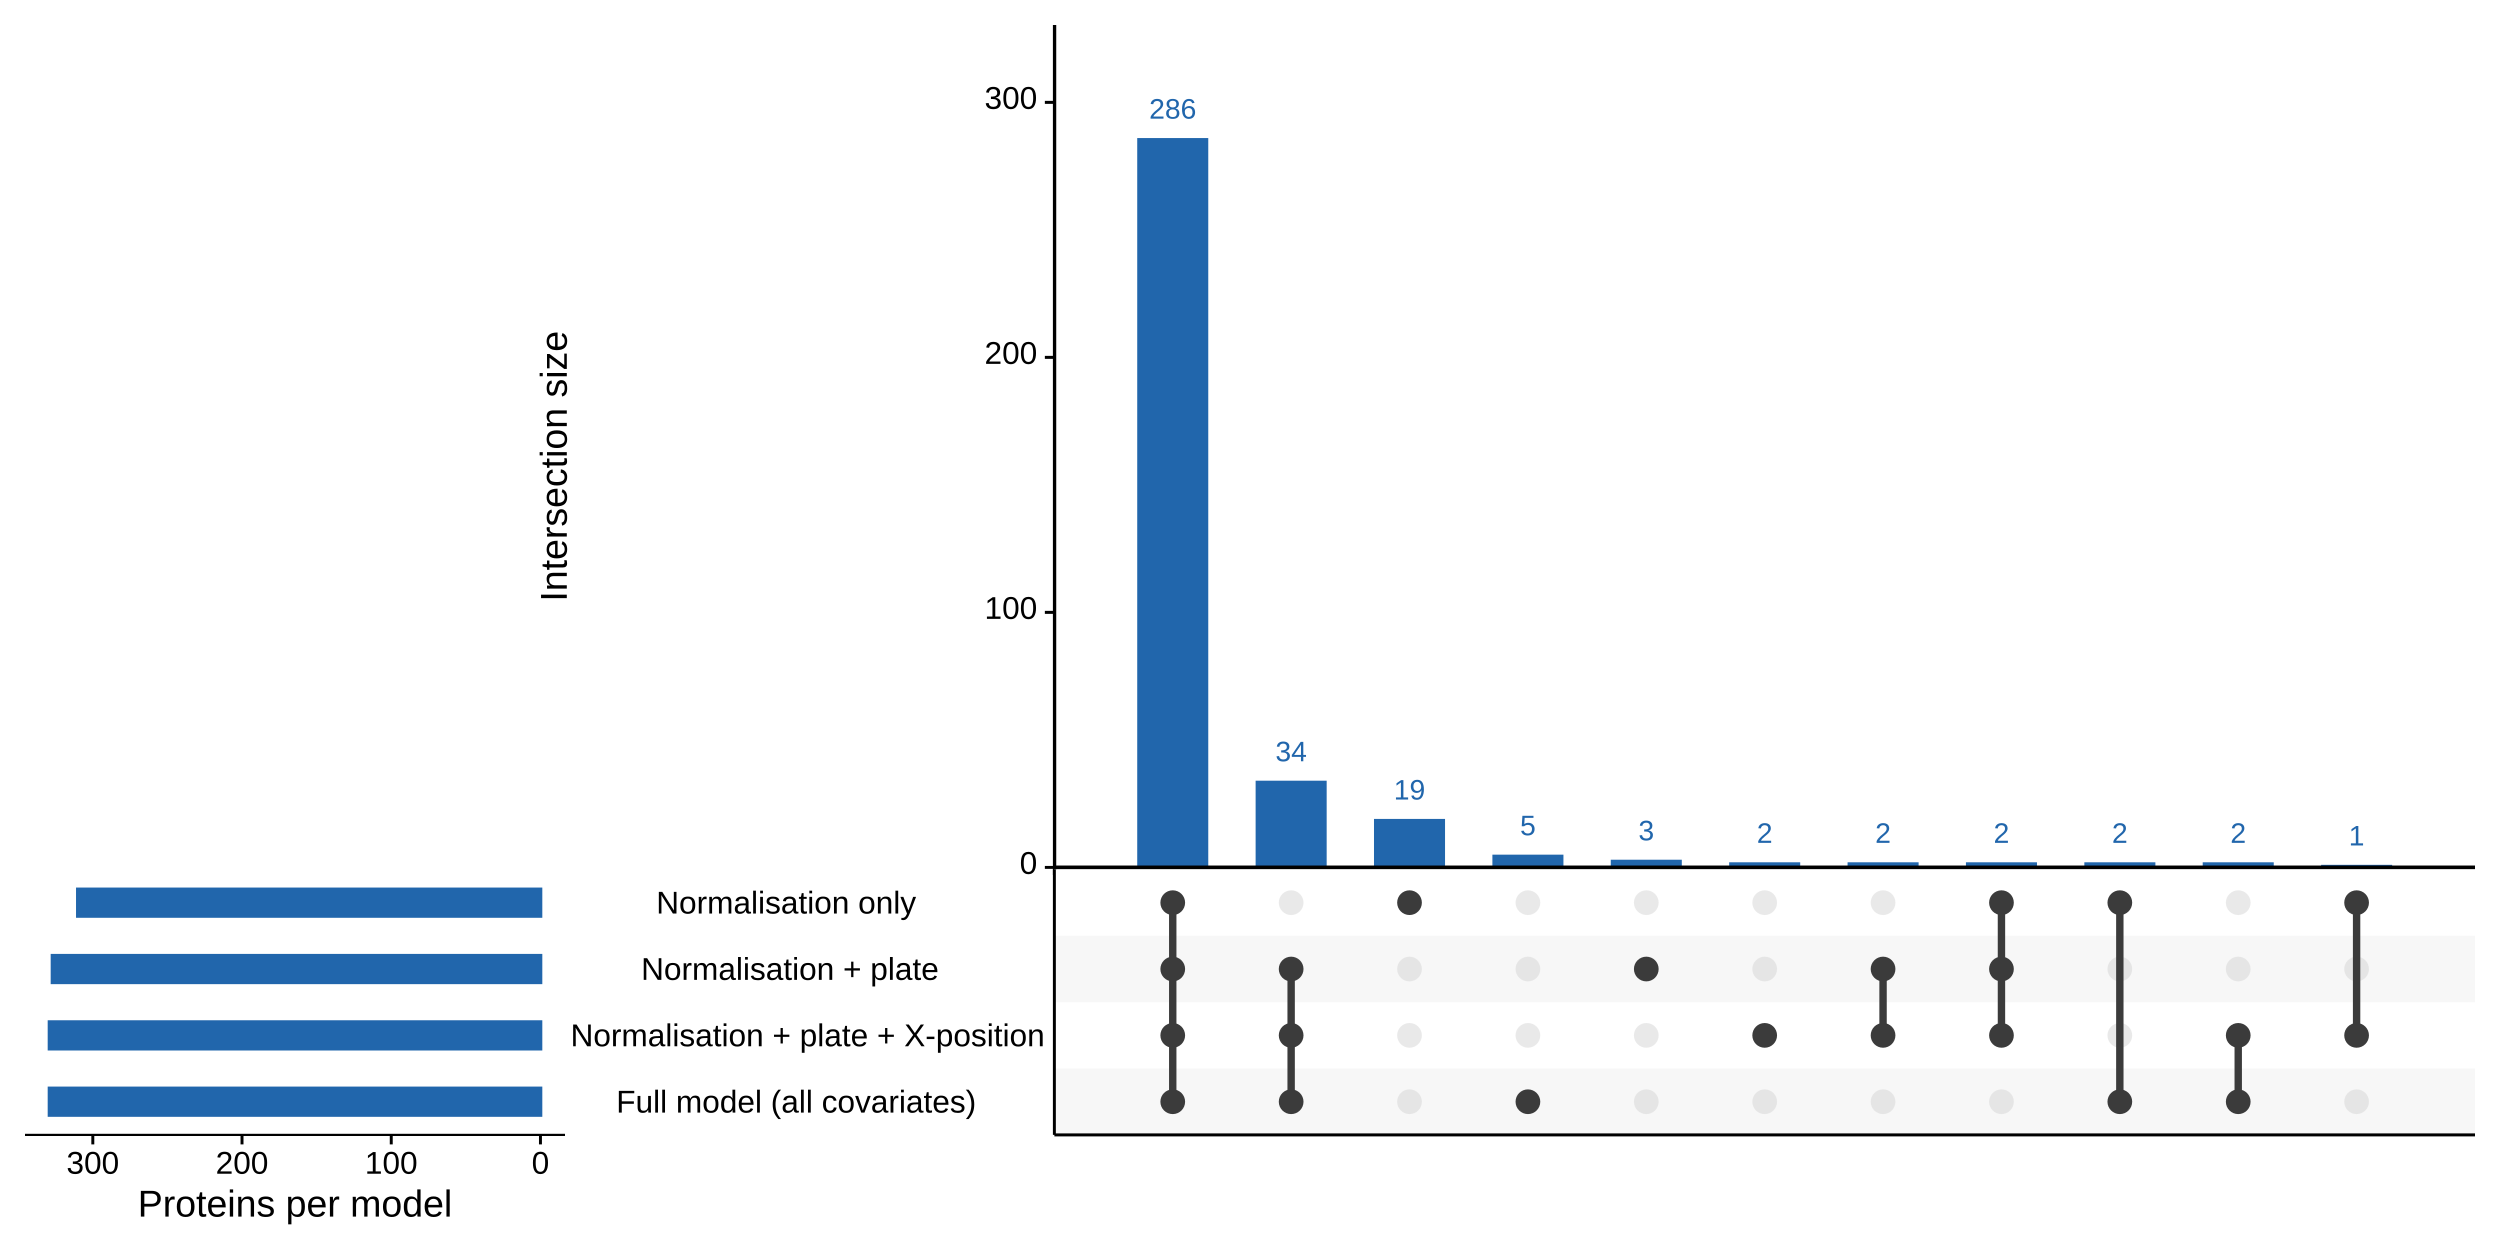
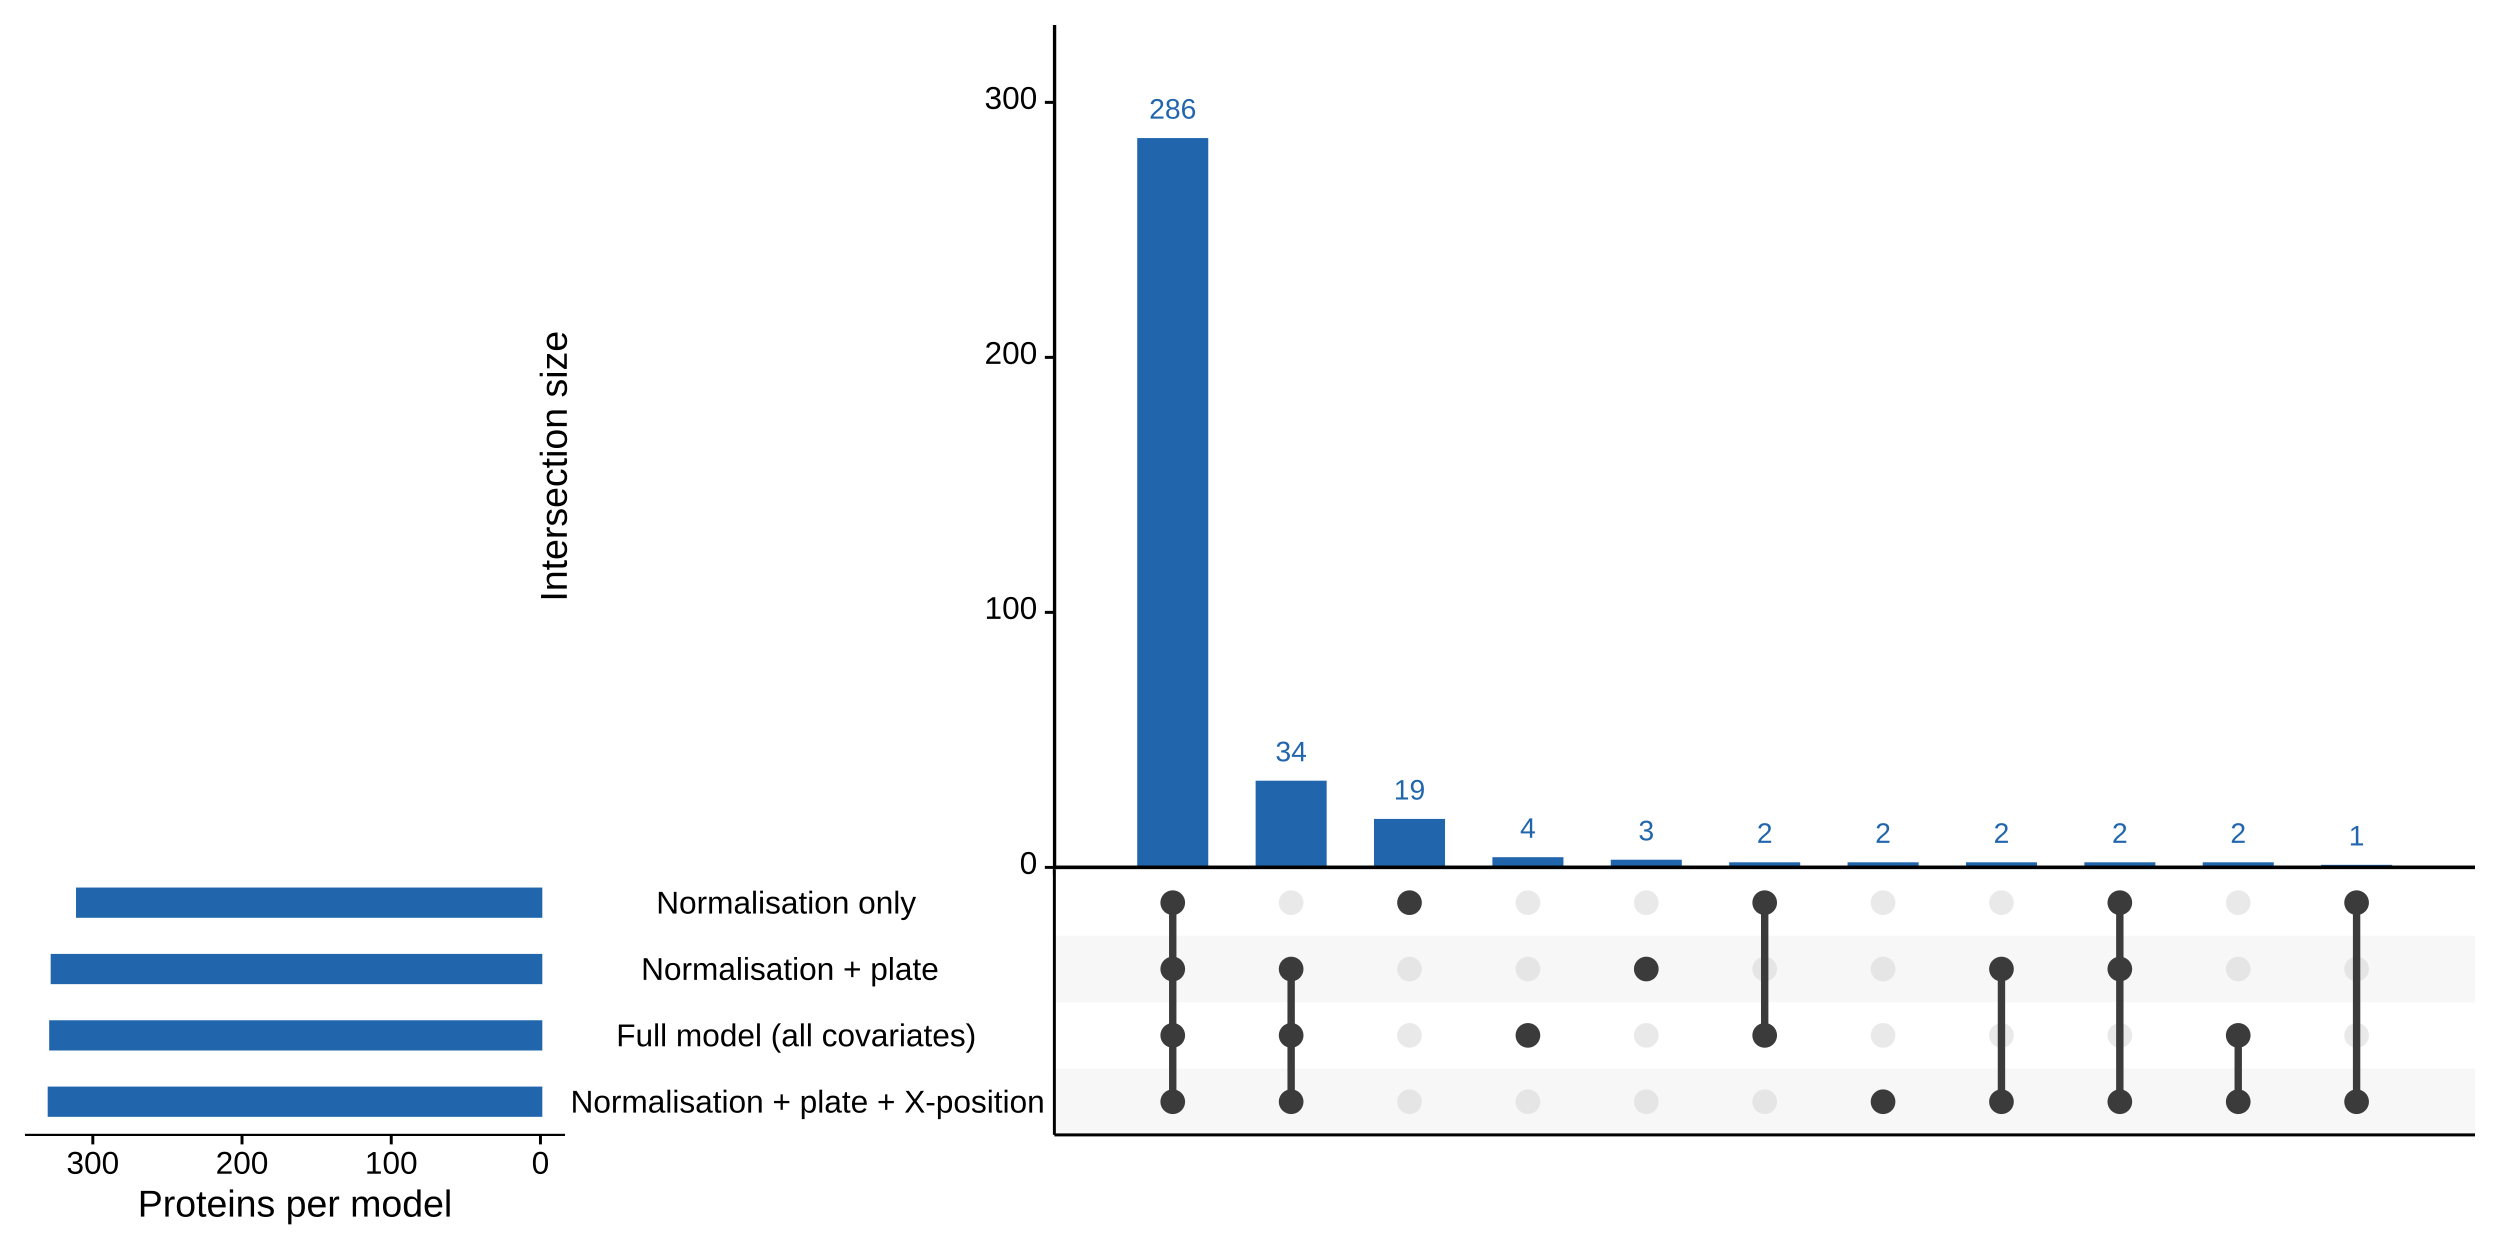
<svg xmlns="http://www.w3.org/2000/svg" width="720.00pt" height="360.00pt" viewBox="0 0 720.00 360.00">
  <g class="svglite">
    <defs>
      <style type="text/css">
    .svglite line, .svglite polyline, .svglite polygon, .svglite path, .svglite rect, .svglite circle {
      fill: none;
      stroke: #000000;
      stroke-linecap: round;
      stroke-linejoin: round;
      stroke-miterlimit: 10.00;
    }
    .svglite text {
      white-space: pre;
    }
    .svglite g.glyphgroup path {
      fill: inherit;
      stroke: none;
    }
  </style>
    </defs>
    <rect width="100%" height="100%" style="stroke: none; fill: #FFFFFF;" />
    <defs>
      <clipPath id="cpMC4wMHw3MjAuMDB8MC4wMHwzNjAuMDA=">
        <rect x="0.00" y="0.00" width="720.00" height="360.00" />
      </clipPath>
    </defs>
    <g clip-path="url(#cpMC4wMHw3MjAuMDB8MC4wMHwzNjAuMDA=)">
</g>
    <defs>
      <clipPath id="cpMTQ0LjAwfDcyMC4wMHwwLjAwfDI1Mi4wMA==">
        <rect x="144.00" y="0.00" width="576.00" height="252.00" />
      </clipPath>
    </defs>
    <g clip-path="url(#cpMTQ0LjAwfDcyMC4wMHwwLjAwfDI1Mi4wMA==)">
      <rect x="144.00" y="-0" width="576.00" height="252.00" style="stroke-width: 1.07; stroke: #FFFFFF; fill: #FFFFFF;" />
    </g>
    <g clip-path="url(#cpMC4wMHw3MjAuMDB8MC4wMHwzNjAuMDA=)">
</g>
    <defs>
      <clipPath id="cpMzAzLjY2fDcxMi44MHw3LjIwfDI2MS4zNg==">
        <rect x="303.66" y="7.20" width="409.14" height="254.16" />
      </clipPath>
    </defs>
    <g clip-path="url(#cpMzAzLjY2fDcxMi44MHw3LjIwfDI2MS4zNg==)">
      <rect x="303.66" y="7.20" width="409.14" height="254.16" style="stroke-width: 1.07; stroke: none; fill: #FFFFFF;" />
      <rect x="327.52" y="39.76" width="20.46" height="210.05" style="stroke-width: 1.07; stroke: none; stroke-linecap: butt; stroke-linejoin: miter; fill: #2166AC;" />
      <rect x="361.62" y="224.84" width="20.46" height="24.97" style="stroke-width: 1.07; stroke: none; stroke-linecap: butt; stroke-linejoin: miter; fill: #2166AC;" />
      <rect x="395.71" y="235.85" width="20.46" height="13.95" style="stroke-width: 1.07; stroke: none; stroke-linecap: butt; stroke-linejoin: miter; fill: #2166AC;" />
-       <rect x="429.81" y="246.14" width="20.46" height="3.67" style="stroke-width: 1.07; stroke: none; stroke-linecap: butt; stroke-linejoin: miter; fill: #2166AC;" />
+       <rect x="429.81" y="246.87" width="20.46" height="2.94" style="stroke-width: 1.07; stroke: none; stroke-linecap: butt; stroke-linejoin: miter; fill: #2166AC;" />
      <rect x="463.90" y="247.60" width="20.46" height="2.20" style="stroke-width: 1.07; stroke: none; stroke-linecap: butt; stroke-linejoin: miter; fill: #2166AC;" />
      <rect x="498.00" y="248.34" width="20.46" height="1.47" style="stroke-width: 1.07; stroke: none; stroke-linecap: butt; stroke-linejoin: miter; fill: #2166AC;" />
      <rect x="532.10" y="248.34" width="20.46" height="1.47" style="stroke-width: 1.07; stroke: none; stroke-linecap: butt; stroke-linejoin: miter; fill: #2166AC;" />
      <rect x="566.19" y="248.34" width="20.46" height="1.47" style="stroke-width: 1.07; stroke: none; stroke-linecap: butt; stroke-linejoin: miter; fill: #2166AC;" />
      <rect x="600.29" y="248.34" width="20.46" height="1.47" style="stroke-width: 1.07; stroke: none; stroke-linecap: butt; stroke-linejoin: miter; fill: #2166AC;" />
      <rect x="634.38" y="248.34" width="20.46" height="1.47" style="stroke-width: 1.07; stroke: none; stroke-linecap: butt; stroke-linejoin: miter; fill: #2166AC;" />
      <rect x="668.48" y="249.07" width="20.46" height="0.73" style="stroke-width: 1.07; stroke: none; stroke-linecap: butt; stroke-linejoin: miter; fill: #2166AC;" />
      <text x="337.75" y="34.17" text-anchor="middle" style="font-size: 8.14px;fill: #2166AC; font-family: &quot;Liberation Sans&quot;;" textLength="13.55px" lengthAdjust="spacingAndGlyphs">286</text>
      <text x="371.85" y="219.25" text-anchor="middle" style="font-size: 8.14px;fill: #2166AC; font-family: &quot;Liberation Sans&quot;;" textLength="9.03px" lengthAdjust="spacingAndGlyphs">34</text>
      <text x="405.94" y="230.27" text-anchor="middle" style="font-size: 8.14px;fill: #2166AC; font-family: &quot;Liberation Sans&quot;;" textLength="9.03px" lengthAdjust="spacingAndGlyphs">19</text>
-       <text x="440.04" y="240.55" text-anchor="middle" style="font-size: 8.14px;fill: #2166AC; font-family: &quot;Liberation Sans&quot;;" textLength="4.52px" lengthAdjust="spacingAndGlyphs">5</text>
+       <text x="440.04" y="241.28" text-anchor="middle" style="font-size: 8.14px;fill: #2166AC; font-family: &quot;Liberation Sans&quot;;" textLength="4.52px" lengthAdjust="spacingAndGlyphs">4</text>
      <text x="474.13" y="242.02" text-anchor="middle" style="font-size: 8.14px;fill: #2166AC; font-family: &quot;Liberation Sans&quot;;" textLength="4.52px" lengthAdjust="spacingAndGlyphs">3</text>
      <text x="508.23" y="242.75" text-anchor="middle" style="font-size: 8.14px;fill: #2166AC; font-family: &quot;Liberation Sans&quot;;" textLength="4.52px" lengthAdjust="spacingAndGlyphs">2</text>
      <text x="542.32" y="242.75" text-anchor="middle" style="font-size: 8.14px;fill: #2166AC; font-family: &quot;Liberation Sans&quot;;" textLength="4.52px" lengthAdjust="spacingAndGlyphs">2</text>
      <text x="576.42" y="242.75" text-anchor="middle" style="font-size: 8.14px;fill: #2166AC; font-family: &quot;Liberation Sans&quot;;" textLength="4.52px" lengthAdjust="spacingAndGlyphs">2</text>
      <text x="610.51" y="242.75" text-anchor="middle" style="font-size: 8.14px;fill: #2166AC; font-family: &quot;Liberation Sans&quot;;" textLength="4.52px" lengthAdjust="spacingAndGlyphs">2</text>
      <text x="644.61" y="242.75" text-anchor="middle" style="font-size: 8.14px;fill: #2166AC; font-family: &quot;Liberation Sans&quot;;" textLength="4.52px" lengthAdjust="spacingAndGlyphs">2</text>
      <text x="678.70" y="243.49" text-anchor="middle" style="font-size: 8.14px;fill: #2166AC; font-family: &quot;Liberation Sans&quot;;" textLength="4.52px" lengthAdjust="spacingAndGlyphs">1</text>
      <line x1="303.66" y1="261.36" x2="303.66" y2="7.20" style="stroke-width: 1.07; stroke-linecap: butt;" />
      <line x1="303.66" y1="249.81" x2="712.80" y2="249.81" style="stroke-width: 1.07; stroke-linecap: butt;" />
    </g>
    <g clip-path="url(#cpMC4wMHw3MjAuMDB8MC4wMHwzNjAuMDA=)">
      <polyline points="303.66,261.36 303.66,7.20 " style="stroke-width: 0.85; stroke-linecap: butt;" />
      <text x="298.73" y="251.68" text-anchor="end" style="font-size: 9.10px; font-family: &quot;Liberation Sans&quot;;" textLength="5.06px" lengthAdjust="spacingAndGlyphs">0</text>
      <text x="298.73" y="178.24" text-anchor="end" style="font-size: 9.10px; font-family: &quot;Liberation Sans&quot;;" textLength="15.19px" lengthAdjust="spacingAndGlyphs">100</text>
      <text x="298.73" y="104.80" text-anchor="end" style="font-size: 9.10px; font-family: &quot;Liberation Sans&quot;;" textLength="15.19px" lengthAdjust="spacingAndGlyphs">200</text>
      <text x="298.73" y="31.35" text-anchor="end" style="font-size: 9.10px; font-family: &quot;Liberation Sans&quot;;" textLength="15.19px" lengthAdjust="spacingAndGlyphs">300</text>
      <polyline points="300.92,249.81 303.66,249.81 " style="stroke-width: 0.85; stroke-linecap: butt;" />
      <polyline points="300.92,176.36 303.66,176.36 " style="stroke-width: 0.85; stroke-linecap: butt;" />
      <polyline points="300.92,102.92 303.66,102.92 " style="stroke-width: 0.85; stroke-linecap: butt;" />
      <polyline points="300.92,29.48 303.66,29.48 " style="stroke-width: 0.85; stroke-linecap: butt;" />
      <polyline points="303.66,261.36 712.80,261.36 " style="stroke-width: 0.85; stroke-linecap: butt;" />
      <text transform="translate(163.24,134.28) rotate(-90)" text-anchor="middle" style="font-size: 10.79px; font-family: &quot;Liberation Sans&quot;;" textLength="77.94px" lengthAdjust="spacingAndGlyphs">Intersection size</text>
    </g>
    <defs>
      <clipPath id="cpMTQ0LjAwfDcyMC4wMHwyNTIuMDB8MzYwLjAw">
        <rect x="144.00" y="252.00" width="576.00" height="108.00" />
      </clipPath>
    </defs>
    <g clip-path="url(#cpMTQ0LjAwfDcyMC4wMHwyNTIuMDB8MzYwLjAw)">
      <rect x="144.00" y="252.00" width="576.00" height="108.00" style="stroke-width: 1.07; stroke: #FFFFFF; fill: #FFFFFF;" />
    </g>
    <g clip-path="url(#cpMC4wMHw3MjAuMDB8MC4wMHwzNjAuMDA=)">
</g>
    <defs>
      <clipPath id="cpMzAzLjY2fDcxMi44MHwyNTAuNDJ8MzI2Ljg1">
        <rect x="303.66" y="250.42" width="409.14" height="76.43" />
      </clipPath>
    </defs>
    <g clip-path="url(#cpMzAzLjY2fDcxMi44MHwyNTAuNDJ8MzI2Ljg1)">
      <rect x="303.66" y="250.42" width="409.14" height="76.43" style="stroke-width: 1.07; stroke: none; fill: #FFFFFF;" />
      <rect x="303.66" y="307.74" width="409.14" height="19.11" style="stroke-width: 1.07; stroke: none; stroke-linecap: butt; stroke-linejoin: miter; fill: #E0E0E0; fill-opacity: 0.25;" />
      <rect x="303.66" y="269.52" width="409.14" height="19.11" style="stroke-width: 1.07; stroke: none; stroke-linecap: butt; stroke-linejoin: miter; fill: #E0E0E0; fill-opacity: 0.25;" />
      <circle cx="337.75" cy="317.30" r="3.56" style="stroke-width: 0.71; stroke: none; fill: #3B3B3B;" />
      <circle cx="337.75" cy="298.19" r="3.56" style="stroke-width: 0.71; stroke: none; fill: #3B3B3B;" />
      <circle cx="337.75" cy="279.08" r="3.56" style="stroke-width: 0.71; stroke: none; fill: #3B3B3B;" />
      <circle cx="337.75" cy="259.97" r="3.56" style="stroke-width: 0.71; stroke: none; fill: #3B3B3B;" />
      <circle cx="371.85" cy="317.30" r="3.56" style="stroke-width: 0.71; stroke: none; fill: #3B3B3B;" />
      <circle cx="371.85" cy="298.19" r="3.56" style="stroke-width: 0.71; stroke: none; fill: #3B3B3B;" />
      <circle cx="371.85" cy="279.08" r="3.56" style="stroke-width: 0.71; stroke: none; fill: #3B3B3B;" />
      <circle cx="371.85" cy="259.97" r="3.56" style="stroke-width: 0.71; stroke: none; fill: #D4D4D4; fill-opacity: 0.50;" />
      <circle cx="405.94" cy="317.30" r="3.56" style="stroke-width: 0.71; stroke: none; fill: #D4D4D4; fill-opacity: 0.50;" />
      <circle cx="405.94" cy="298.19" r="3.56" style="stroke-width: 0.71; stroke: none; fill: #D4D4D4; fill-opacity: 0.50;" />
      <circle cx="405.94" cy="279.08" r="3.56" style="stroke-width: 0.71; stroke: none; fill: #D4D4D4; fill-opacity: 0.50;" />
      <circle cx="405.94" cy="259.97" r="3.56" style="stroke-width: 0.71; stroke: none; fill: #3B3B3B;" />
-       <circle cx="440.04" cy="317.30" r="3.56" style="stroke-width: 0.71; stroke: none; fill: #3B3B3B;" />
-       <circle cx="440.04" cy="298.19" r="3.56" style="stroke-width: 0.71; stroke: none; fill: #D4D4D4; fill-opacity: 0.50;" />
+       <circle cx="440.04" cy="317.30" r="3.56" style="stroke-width: 0.71; stroke: none; fill: #D4D4D4; fill-opacity: 0.50;" />
+       <circle cx="440.04" cy="298.19" r="3.56" style="stroke-width: 0.71; stroke: none; fill: #3B3B3B;" />
      <circle cx="440.04" cy="279.08" r="3.56" style="stroke-width: 0.71; stroke: none; fill: #D4D4D4; fill-opacity: 0.50;" />
      <circle cx="440.04" cy="259.97" r="3.56" style="stroke-width: 0.71; stroke: none; fill: #D4D4D4; fill-opacity: 0.50;" />
      <circle cx="474.13" cy="317.30" r="3.56" style="stroke-width: 0.71; stroke: none; fill: #D4D4D4; fill-opacity: 0.50;" />
      <circle cx="474.13" cy="298.19" r="3.56" style="stroke-width: 0.71; stroke: none; fill: #D4D4D4; fill-opacity: 0.50;" />
      <circle cx="474.13" cy="279.08" r="3.56" style="stroke-width: 0.71; stroke: none; fill: #3B3B3B;" />
      <circle cx="474.13" cy="259.97" r="3.56" style="stroke-width: 0.71; stroke: none; fill: #D4D4D4; fill-opacity: 0.50;" />
      <circle cx="508.23" cy="317.30" r="3.56" style="stroke-width: 0.71; stroke: none; fill: #D4D4D4; fill-opacity: 0.50;" />
      <circle cx="508.23" cy="298.19" r="3.56" style="stroke-width: 0.71; stroke: none; fill: #3B3B3B;" />
      <circle cx="508.23" cy="279.08" r="3.56" style="stroke-width: 0.71; stroke: none; fill: #D4D4D4; fill-opacity: 0.50;" />
-       <circle cx="508.23" cy="259.97" r="3.56" style="stroke-width: 0.71; stroke: none; fill: #D4D4D4; fill-opacity: 0.50;" />
-       <circle cx="542.32" cy="317.30" r="3.56" style="stroke-width: 0.71; stroke: none; fill: #D4D4D4; fill-opacity: 0.50;" />
-       <circle cx="542.32" cy="298.19" r="3.56" style="stroke-width: 0.71; stroke: none; fill: #3B3B3B;" />
-       <circle cx="542.32" cy="279.08" r="3.56" style="stroke-width: 0.71; stroke: none; fill: #3B3B3B;" />
+       <circle cx="508.23" cy="259.97" r="3.56" style="stroke-width: 0.71; stroke: none; fill: #3B3B3B;" />
+       <circle cx="542.32" cy="317.30" r="3.56" style="stroke-width: 0.71; stroke: none; fill: #3B3B3B;" />
+       <circle cx="542.32" cy="298.19" r="3.56" style="stroke-width: 0.71; stroke: none; fill: #D4D4D4; fill-opacity: 0.50;" />
+       <circle cx="542.32" cy="279.08" r="3.56" style="stroke-width: 0.71; stroke: none; fill: #D4D4D4; fill-opacity: 0.50;" />
      <circle cx="542.32" cy="259.97" r="3.56" style="stroke-width: 0.71; stroke: none; fill: #D4D4D4; fill-opacity: 0.50;" />
-       <circle cx="576.42" cy="317.30" r="3.56" style="stroke-width: 0.71; stroke: none; fill: #D4D4D4; fill-opacity: 0.50;" />
-       <circle cx="576.42" cy="298.19" r="3.56" style="stroke-width: 0.71; stroke: none; fill: #3B3B3B;" />
+       <circle cx="576.42" cy="317.30" r="3.56" style="stroke-width: 0.71; stroke: none; fill: #3B3B3B;" />
+       <circle cx="576.42" cy="298.19" r="3.56" style="stroke-width: 0.71; stroke: none; fill: #D4D4D4; fill-opacity: 0.50;" />
      <circle cx="576.42" cy="279.08" r="3.56" style="stroke-width: 0.71; stroke: none; fill: #3B3B3B;" />
-       <circle cx="576.42" cy="259.97" r="3.56" style="stroke-width: 0.71; stroke: none; fill: #3B3B3B;" />
+       <circle cx="576.42" cy="259.97" r="3.56" style="stroke-width: 0.71; stroke: none; fill: #D4D4D4; fill-opacity: 0.50;" />
      <circle cx="610.51" cy="317.30" r="3.56" style="stroke-width: 0.71; stroke: none; fill: #3B3B3B;" />
      <circle cx="610.51" cy="298.19" r="3.56" style="stroke-width: 0.71; stroke: none; fill: #D4D4D4; fill-opacity: 0.50;" />
-       <circle cx="610.51" cy="279.08" r="3.56" style="stroke-width: 0.71; stroke: none; fill: #D4D4D4; fill-opacity: 0.50;" />
+       <circle cx="610.51" cy="279.08" r="3.56" style="stroke-width: 0.71; stroke: none; fill: #3B3B3B;" />
      <circle cx="610.51" cy="259.97" r="3.56" style="stroke-width: 0.71; stroke: none; fill: #3B3B3B;" />
      <circle cx="644.61" cy="317.30" r="3.56" style="stroke-width: 0.71; stroke: none; fill: #3B3B3B;" />
      <circle cx="644.61" cy="298.19" r="3.56" style="stroke-width: 0.71; stroke: none; fill: #3B3B3B;" />
      <circle cx="644.61" cy="279.08" r="3.56" style="stroke-width: 0.71; stroke: none; fill: #D4D4D4; fill-opacity: 0.50;" />
      <circle cx="644.61" cy="259.97" r="3.56" style="stroke-width: 0.71; stroke: none; fill: #D4D4D4; fill-opacity: 0.50;" />
-       <circle cx="678.70" cy="317.30" r="3.56" style="stroke-width: 0.71; stroke: none; fill: #D4D4D4; fill-opacity: 0.50;" />
-       <circle cx="678.70" cy="298.19" r="3.56" style="stroke-width: 0.71; stroke: none; fill: #3B3B3B;" />
+       <circle cx="678.70" cy="317.30" r="3.56" style="stroke-width: 0.71; stroke: none; fill: #3B3B3B;" />
+       <circle cx="678.70" cy="298.19" r="3.56" style="stroke-width: 0.71; stroke: none; fill: #D4D4D4; fill-opacity: 0.50;" />
      <circle cx="678.70" cy="279.08" r="3.56" style="stroke-width: 0.71; stroke: none; fill: #D4D4D4; fill-opacity: 0.50;" />
      <circle cx="678.70" cy="259.97" r="3.56" style="stroke-width: 0.71; stroke: none; fill: #3B3B3B;" />
      <polyline points="644.61,317.30 644.61,298.19 " style="stroke-width: 2.13; stroke: #3B3B3B; stroke-linecap: butt;" />
-       <polyline points="678.70,298.19 678.70,259.97 " style="stroke-width: 2.13; stroke: #3B3B3B; stroke-linecap: butt;" />
+       <polyline points="678.70,317.30 678.70,259.97 " style="stroke-width: 2.13; stroke: #3B3B3B; stroke-linecap: butt;" />
      <polyline points="337.75,317.30 337.75,298.19 337.75,279.08 337.75,259.97 " style="stroke-width: 2.13; stroke: #3B3B3B; stroke-linecap: butt;" />
      <polyline points="371.85,317.30 371.85,298.19 371.85,279.08 " style="stroke-width: 2.13; stroke: #3B3B3B; stroke-linecap: butt;" />
-       <polyline points="542.32,298.19 542.32,279.08 " style="stroke-width: 2.13; stroke: #3B3B3B; stroke-linecap: butt;" />
-       <polyline points="576.42,298.19 576.42,279.08 576.42,259.97 " style="stroke-width: 2.13; stroke: #3B3B3B; stroke-linecap: butt;" />
-       <polyline points="610.51,317.30 610.51,259.97 " style="stroke-width: 2.13; stroke: #3B3B3B; stroke-linecap: butt;" />
+       <polyline points="508.23,298.19 508.23,259.97 " style="stroke-width: 2.13; stroke: #3B3B3B; stroke-linecap: butt;" />
+       <polyline points="576.42,317.30 576.42,279.08 " style="stroke-width: 2.13; stroke: #3B3B3B; stroke-linecap: butt;" />
+       <polyline points="610.51,317.30 610.51,279.08 610.51,259.97 " style="stroke-width: 2.13; stroke: #3B3B3B; stroke-linecap: butt;" />
    </g>
    <g clip-path="url(#cpMC4wMHw3MjAuMDB8MC4wMHwzNjAuMDA=)">
      <polyline points="303.66,326.85 303.66,250.42 " style="stroke-width: 0.85; stroke-linecap: butt;" />
-       <text x="229.31" y="320.42" text-anchor="middle" style="font-size: 9.10px; font-family: &quot;Liberation Sans&quot;;" textLength="103.66px" lengthAdjust="spacingAndGlyphs">Full model (all covariates)</text>
-       <text x="232.60" y="301.32" text-anchor="middle" style="font-size: 9.10px; font-family: &quot;Liberation Sans&quot;;" textLength="136.55px" lengthAdjust="spacingAndGlyphs">Normalisation + plate + X-position</text>
+       <text x="232.60" y="320.42" text-anchor="middle" style="font-size: 9.10px; font-family: &quot;Liberation Sans&quot;;" textLength="136.55px" lengthAdjust="spacingAndGlyphs">Normalisation + plate + X-position</text>
+       <text x="229.31" y="301.32" text-anchor="middle" style="font-size: 9.10px; font-family: &quot;Liberation Sans&quot;;" textLength="103.66px" lengthAdjust="spacingAndGlyphs">Full model (all covariates)</text>
      <text x="227.51" y="282.21" text-anchor="middle" style="font-size: 9.10px; font-family: &quot;Liberation Sans&quot;;" textLength="85.72px" lengthAdjust="spacingAndGlyphs">Normalisation + plate</text>
      <text x="226.42" y="263.10" text-anchor="middle" style="font-size: 9.10px; font-family: &quot;Liberation Sans&quot;;" textLength="74.83px" lengthAdjust="spacingAndGlyphs">Normalisation only</text>
      <polyline points="303.66,326.85 712.80,326.85 " style="stroke-width: 0.85; stroke-linecap: butt;" />
      <text transform="translate(158.77,288.63) rotate(-90)" text-anchor="middle" style="font-size: 11.00px; font-family: &quot;Liberation Sans&quot;;" textLength="9.19px" lengthAdjust="spacingAndGlyphs">   </text>
    </g>
    <defs>
      <clipPath id="cpMC4wMHwxNDQuMDB8MjUyLjAwfDM2MC4wMA==">
        <rect x="0.00" y="252.00" width="144.00" height="108.00" />
      </clipPath>
    </defs>
    <g clip-path="url(#cpMC4wMHwxNDQuMDB8MjUyLjAwfDM2MC4wMA==)">
      <rect x="-0" y="252.00" width="144.00" height="108.00" style="stroke-width: 1.07; stroke: #FFFFFF; fill: #FFFFFF;" />
    </g>
    <g clip-path="url(#cpMC4wMHw3MjAuMDB8MC4wMHwzNjAuMDA=)">
</g>
    <defs>
      <clipPath id="cpNy4yMHwxNjIuNzJ8MjUwLjQyfDMyNi44NQ==">
        <rect x="7.20" y="250.42" width="155.52" height="76.43" />
      </clipPath>
    </defs>
    <g clip-path="url(#cpNy4yMHwxNjIuNzJ8MjUwLjQyfDMyNi44NQ==)">
      <rect x="7.20" y="250.42" width="155.52" height="76.43" style="stroke-width: 1.07; stroke: none; fill: #FFFFFF;" />
      <rect x="14.27" y="313.47" width="141.38" height="7.64" style="stroke-width: 1.07; stroke: #2166AC; stroke-linecap: butt; stroke-linejoin: miter; fill: #2166AC;" />
-       <rect x="14.27" y="294.37" width="141.38" height="7.64" style="stroke-width: 1.07; stroke: #2166AC; stroke-linecap: butt; stroke-linejoin: miter; fill: #2166AC;" />
+       <rect x="14.70" y="294.37" width="140.95" height="7.64" style="stroke-width: 1.07; stroke: #2166AC; stroke-linecap: butt; stroke-linejoin: miter; fill: #2166AC;" />
      <rect x="15.13" y="275.26" width="140.52" height="7.64" style="stroke-width: 1.07; stroke: #2166AC; stroke-linecap: butt; stroke-linejoin: miter; fill: #2166AC;" />
      <rect x="22.43" y="256.15" width="133.22" height="7.64" style="stroke-width: 1.07; stroke: #2166AC; stroke-linecap: butt; stroke-linejoin: miter; fill: #2166AC;" />
    </g>
    <g clip-path="url(#cpMC4wMHw3MjAuMDB8MC4wMHwzNjAuMDA=)">
      <polyline points="7.20,326.85 162.72,326.85 " style="stroke-width: 0.64; stroke-linecap: butt;" />
      <polyline points="155.65,329.59 155.65,326.85 " style="stroke-width: 0.85; stroke-linecap: butt;" />
      <polyline points="112.68,329.59 112.68,326.85 " style="stroke-width: 0.85; stroke-linecap: butt;" />
      <polyline points="69.70,329.59 69.70,326.85 " style="stroke-width: 0.85; stroke-linecap: butt;" />
      <polyline points="26.73,329.59 26.73,326.85 " style="stroke-width: 0.85; stroke-linecap: butt;" />
      <text x="155.65" y="338.04" text-anchor="middle" style="font-size: 9.10px; font-family: &quot;Liberation Sans&quot;;" textLength="5.06px" lengthAdjust="spacingAndGlyphs">0</text>
      <text x="112.68" y="338.04" text-anchor="middle" style="font-size: 9.10px; font-family: &quot;Liberation Sans&quot;;" textLength="15.19px" lengthAdjust="spacingAndGlyphs">100</text>
      <text x="69.70" y="338.04" text-anchor="middle" style="font-size: 9.10px; font-family: &quot;Liberation Sans&quot;;" textLength="15.19px" lengthAdjust="spacingAndGlyphs">200</text>
      <text x="26.73" y="338.04" text-anchor="middle" style="font-size: 9.10px; font-family: &quot;Liberation Sans&quot;;" textLength="15.19px" lengthAdjust="spacingAndGlyphs">300</text>
      <text x="84.96" y="350.38" text-anchor="middle" style="font-size: 10.79px; font-family: &quot;Liberation Sans&quot;;" textLength="90.53px" lengthAdjust="spacingAndGlyphs">Proteins per model</text>
    </g>
  </g>
</svg>
